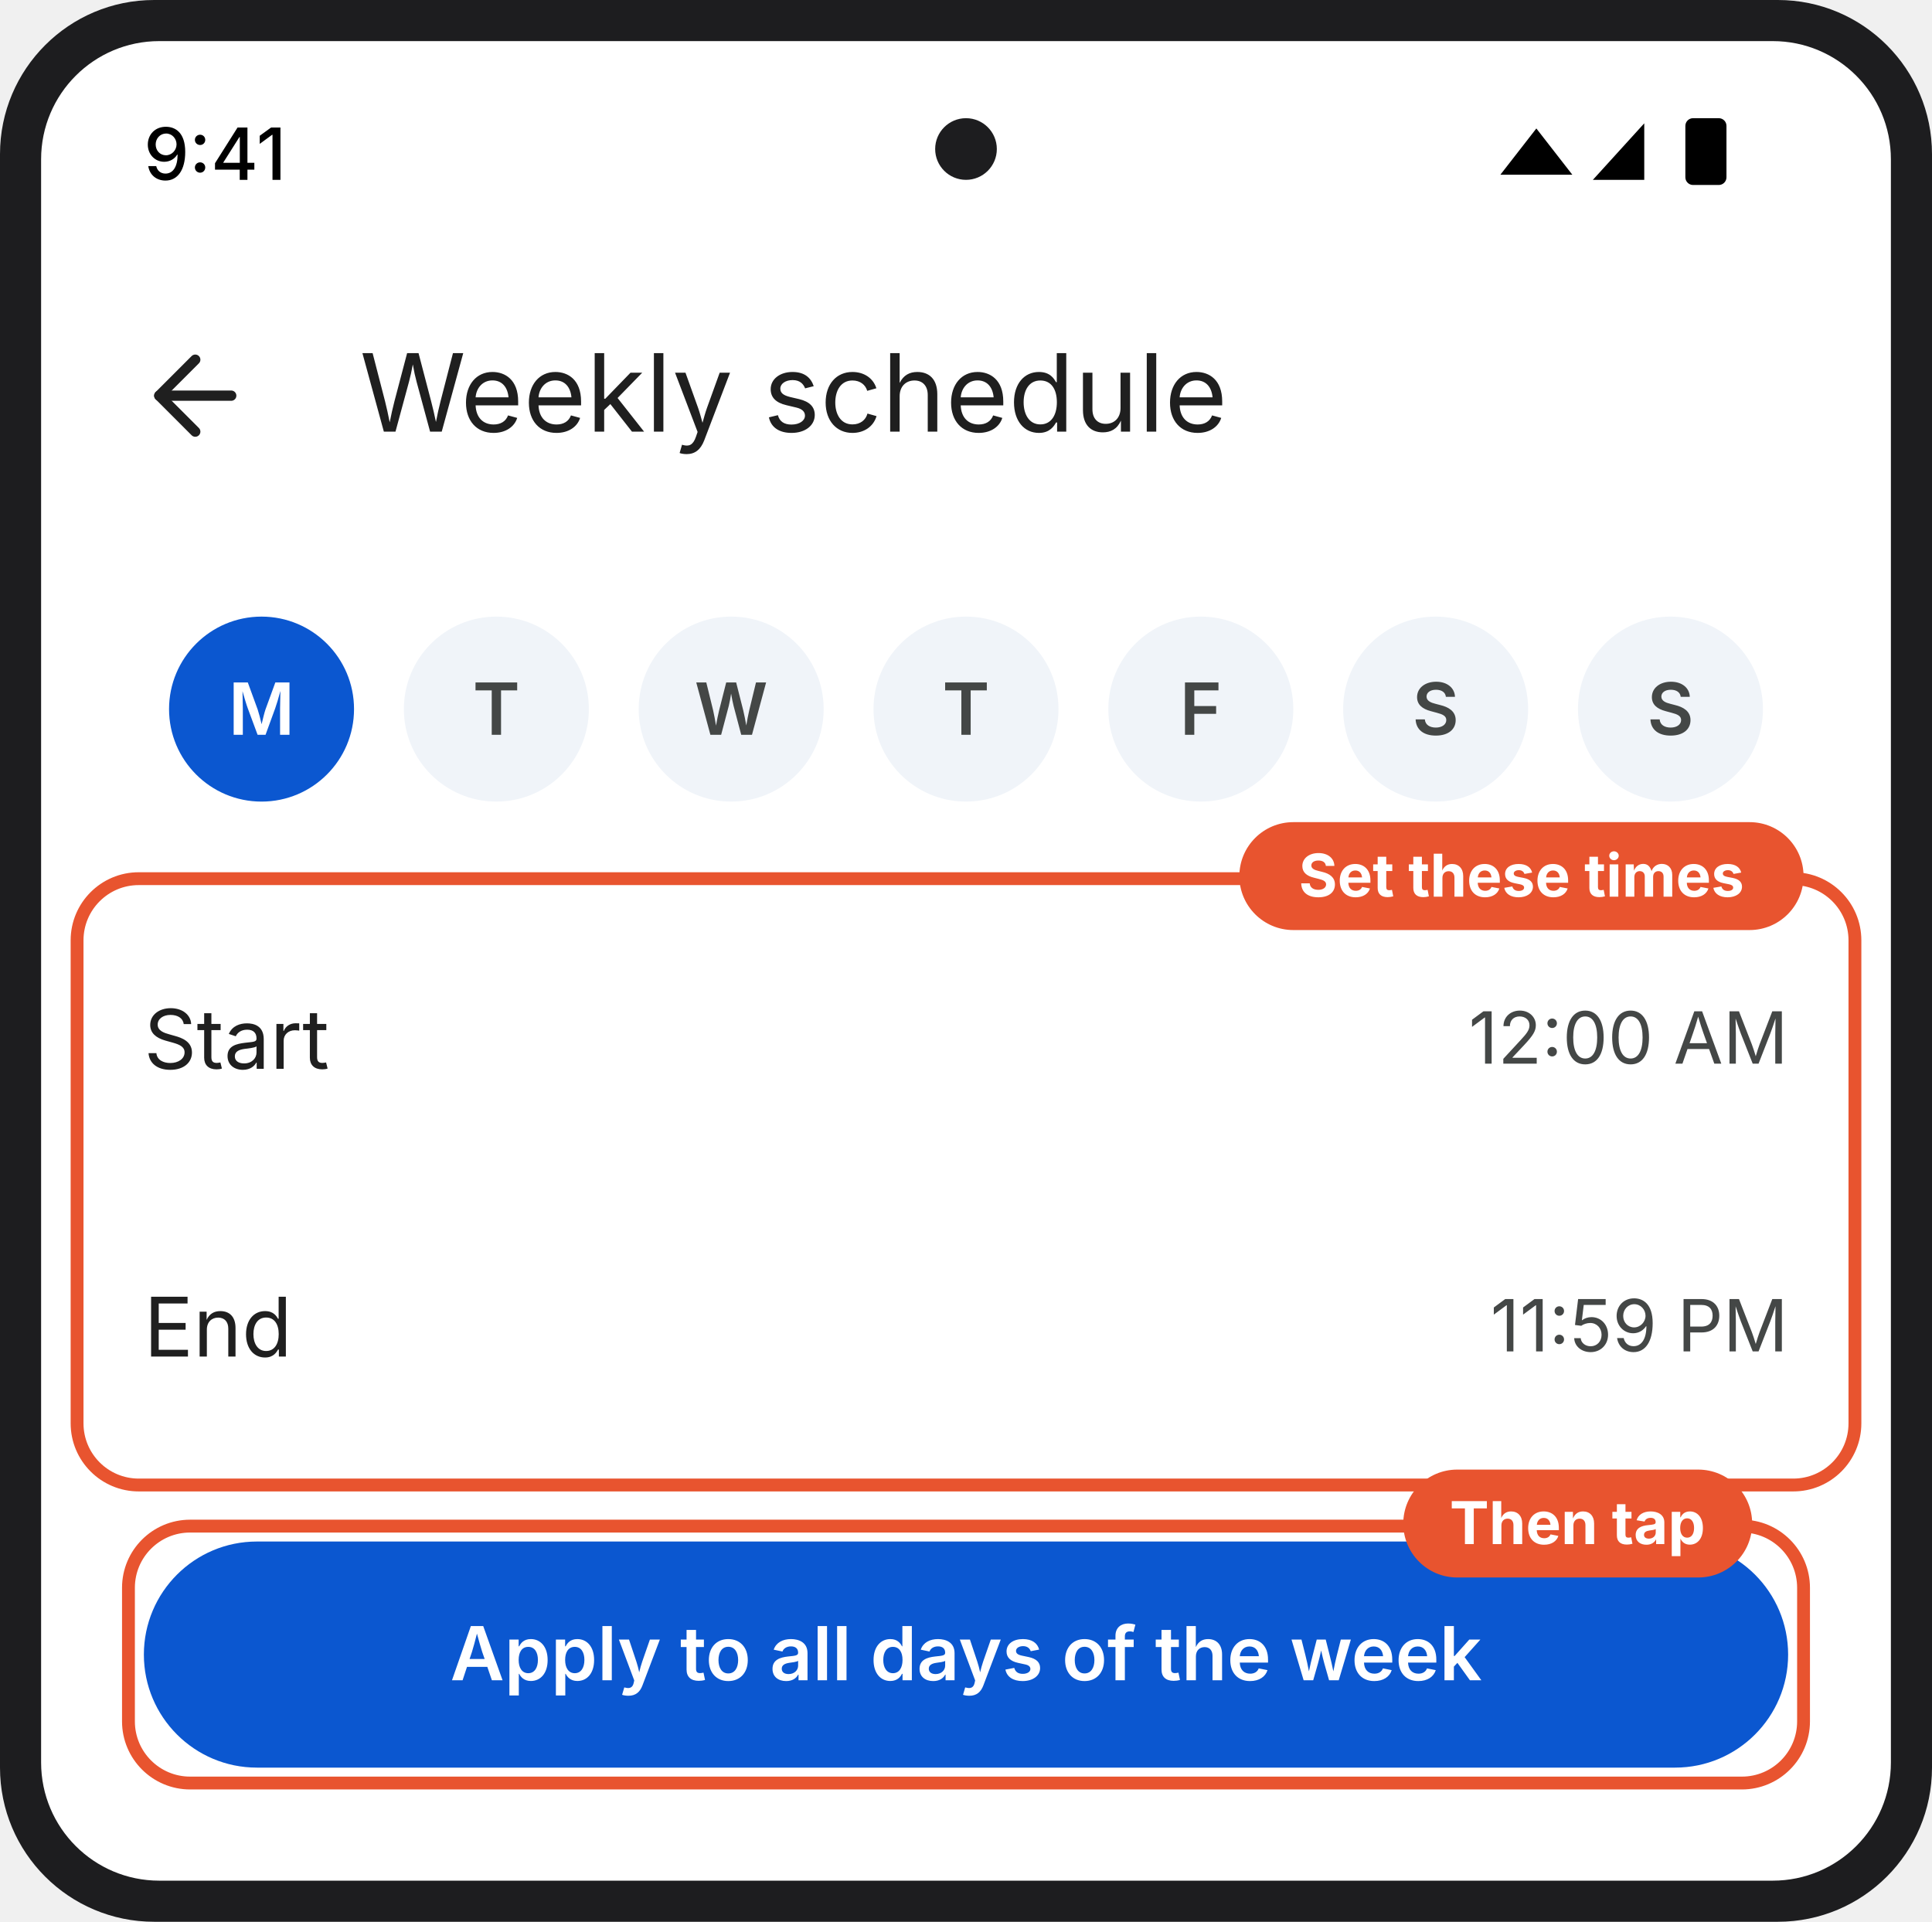
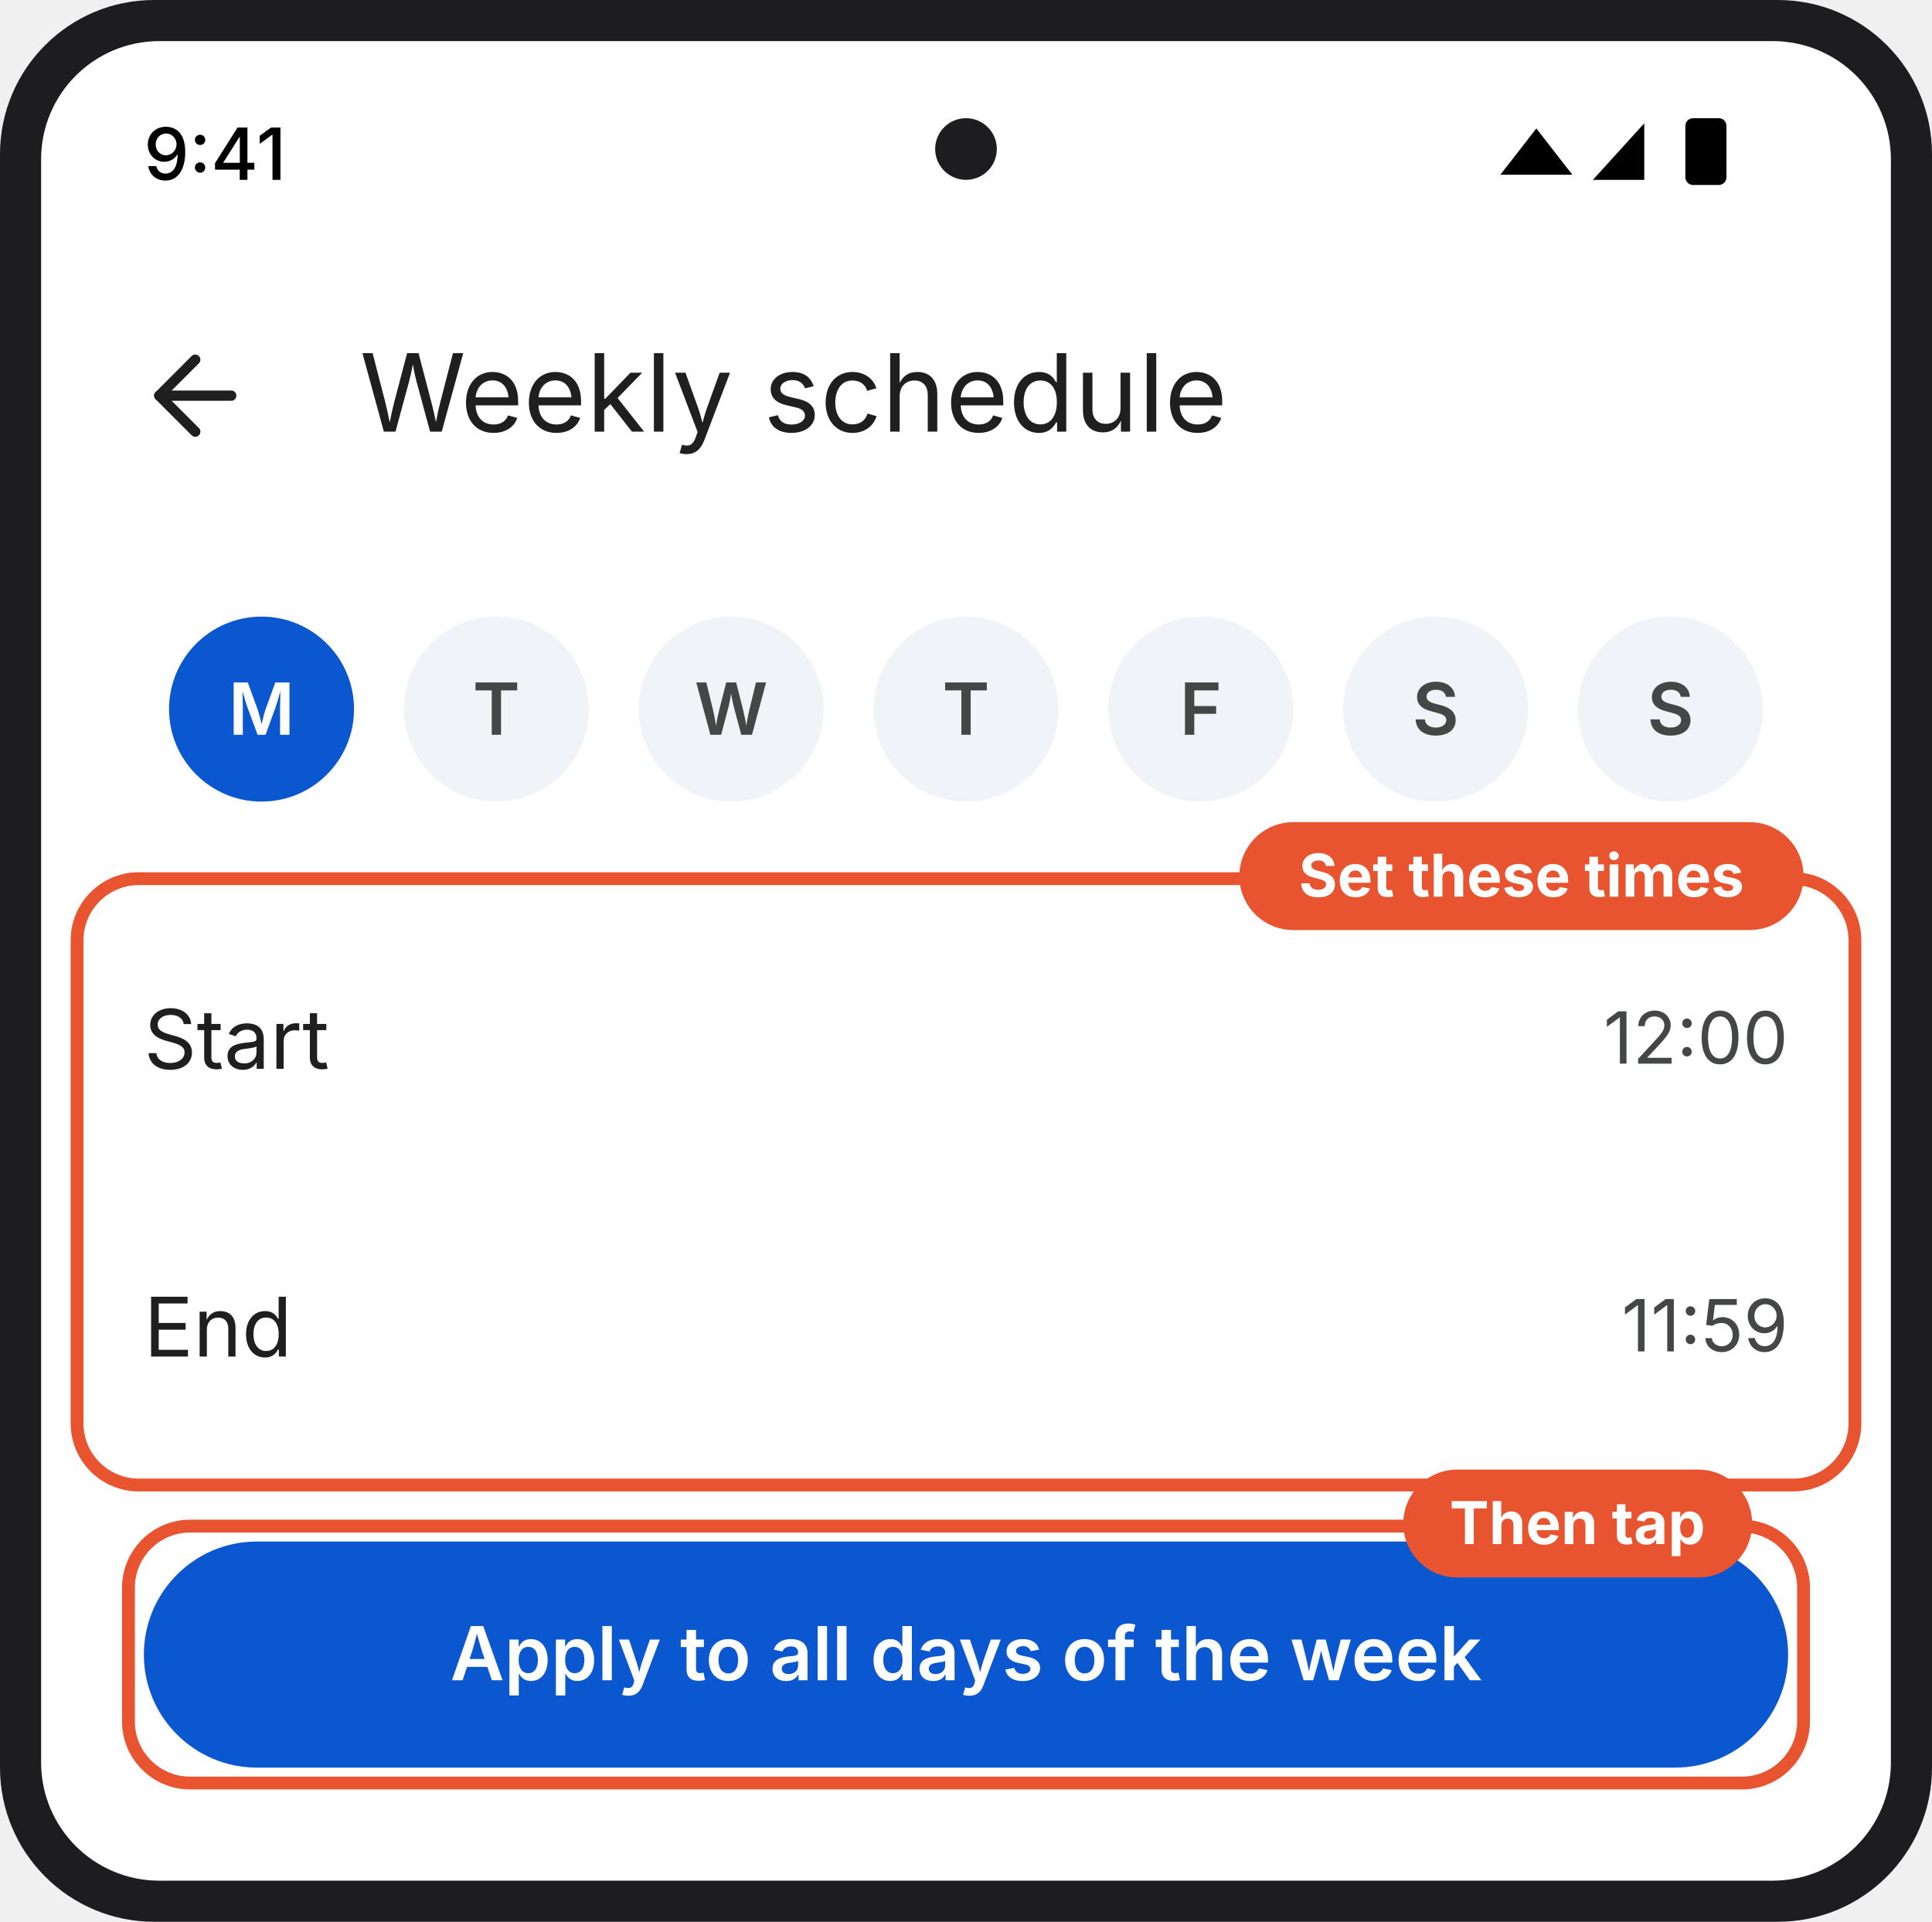
<svg xmlns="http://www.w3.org/2000/svg" viewBox="0 0 376 374" width="376" height="374" role="img">
  <rect x="0" y="0" width="376" height="374" rx="30" fill="#1D1D1F" />
  <defs>
    <clipPath id="fl-schedule-clip">
      <rect x="0" y="0" width="360" height="358" rx="23" />
    </clipPath>
  </defs>
  <g transform="translate(8 8)">
    <g clip-path="url(#fl-schedule-clip)">
      <rect x="0" y="0" width="360" height="358" fill="#FFFFFF" />
      <text x="20" y="27" font-family="Inter" font-size="14" font-weight="500" fill="#000000">9:41</text>
      <circle cx="180" cy="21" r="6" fill="#1D1D1F" />
      <path d="M284 26 l7 -9 7 9 z" fill="#000000" />
      <path d="M302 27 l10 -11 v11 z" fill="#000000" />
      <rect x="320" y="15" width="8" height="13" rx="1.5" fill="#000000" />
      <g transform="translate(18 57) scale(1)" fill="none" stroke="#1F1F1F" stroke-width="2" stroke-linecap="round" stroke-linejoin="round">
        <path d="m12 19-7-7 7-7" />
        <path d="M19 12H5" />
      </g>
      <text x="62" y="76" font-family="Inter" font-size="21" font-weight="400" fill="#1F1F1F">Weekly schedule</text>
      <circle cx="42.9" cy="130" r="18" fill="#0B57D0" />
      <text x="42.9" y="135" font-family="Inter" font-size="14" font-weight="600" fill="#FFF" text-anchor="middle">M</text>
      <circle cx="88.6" cy="130" r="18" fill="#F0F4F9" />
      <text x="88.6" y="135" font-family="Inter" font-size="14" font-weight="600" fill="#444746" text-anchor="middle">T</text>
      <circle cx="134.3" cy="130" r="18" fill="#F0F4F9" />
      <text x="134.3" y="135" font-family="Inter" font-size="14" font-weight="600" fill="#444746" text-anchor="middle">W</text>
      <circle cx="180" cy="130" r="18" fill="#F0F4F9" />
      <text x="180" y="135" font-family="Inter" font-size="14" font-weight="600" fill="#444746" text-anchor="middle">T</text>
      <circle cx="225.7" cy="130" r="18" fill="#F0F4F9" />
      <text x="225.7" y="135" font-family="Inter" font-size="14" font-weight="600" fill="#444746" text-anchor="middle">F</text>
      <circle cx="271.4" cy="130" r="18" fill="#F0F4F9" />
      <text x="271.4" y="135" font-family="Inter" font-size="14" font-weight="600" fill="#444746" text-anchor="middle">S</text>
      <circle cx="317.1" cy="130" r="18" fill="#F0F4F9" />
      <text x="317.1" y="135" font-family="Inter" font-size="14" font-weight="600" fill="#444746" text-anchor="middle">S</text>
-       <text x="340" y="199" font-family="Inter" font-size="14" font-weight="400" fill="#444746" text-anchor="end">12:00 AM</text>
+       <text x="340" y="199" font-family="Inter" font-size="14" font-weight="400" fill="#444746" text-anchor="end">12:00</text>
      <text x="20" y="200" font-family="Inter" font-size="16" font-weight="400" fill="#1F1F1F">Start</text>
-       <text x="340" y="255" font-family="Inter" font-size="14" font-weight="400" fill="#444746" text-anchor="end">11:59 PM</text>
+       <text x="340" y="255" font-family="Inter" font-size="14" font-weight="400" fill="#444746" text-anchor="end">11:59</text>
      <text x="20" y="256" font-family="Inter" font-size="16" font-weight="400" fill="#1F1F1F">End</text>
      <rect x="20" y="292" width="320" height="44" rx="22" fill="#0B57D0" />
      <text x="180" y="319" font-family="Inter" font-size="14.5" font-weight="600" fill="#FFF" text-anchor="middle">Apply to all days of the week</text>
    </g>
    <rect x="7" y="163" width="346" height="118" rx="12" fill="none" stroke="#E8542F" stroke-width="2.5" />
    <rect x="233.2" y="152" width="109.8" height="21" rx="10.5" fill="#E8542F" />
    <text x="288.1" y="166.5" font-family="Inter" font-size="11.5" font-weight="700" fill="#FFFFFF" text-anchor="middle">Set these times</text>
    <rect x="17" y="289" width="326" height="50" rx="12" fill="none" stroke="#E8542F" stroke-width="2.5" />
    <rect x="265.1" y="278" width="67.9" height="21" rx="10.5" fill="#E8542F" />
    <text x="299" y="292.5" font-family="Inter" font-size="11.5" font-weight="700" fill="#FFFFFF" text-anchor="middle">Then tap</text>
  </g>
</svg>
